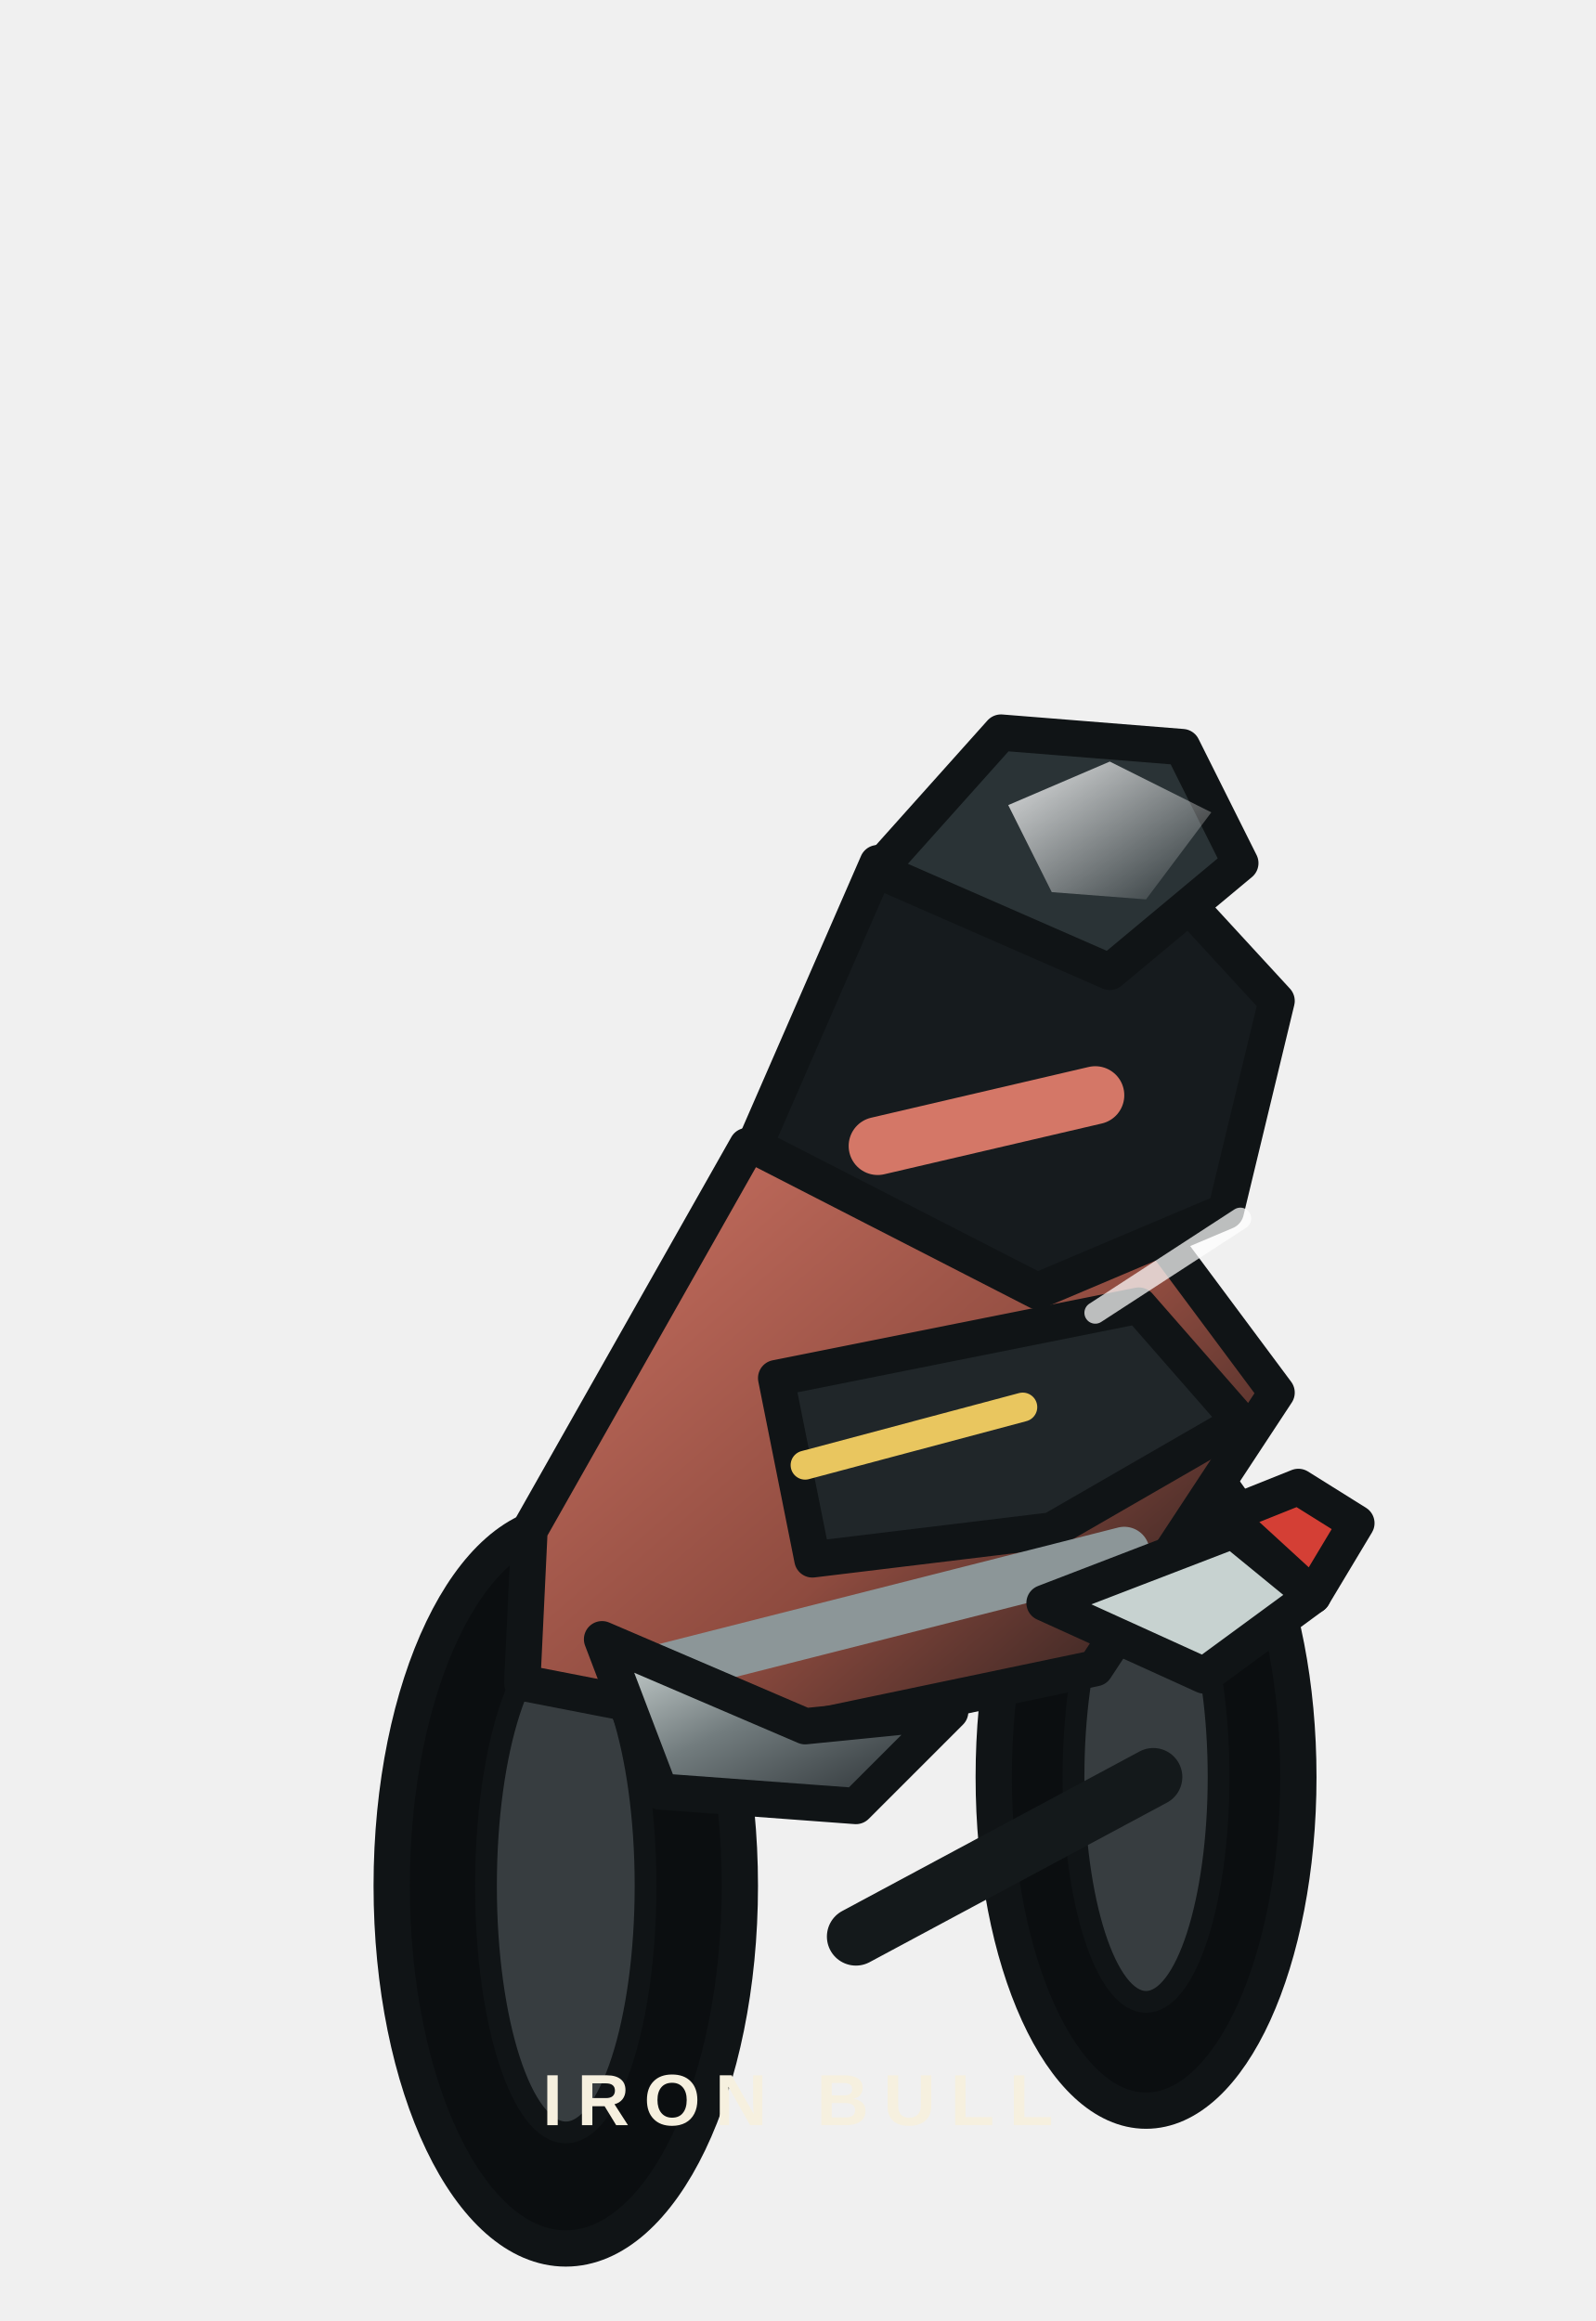
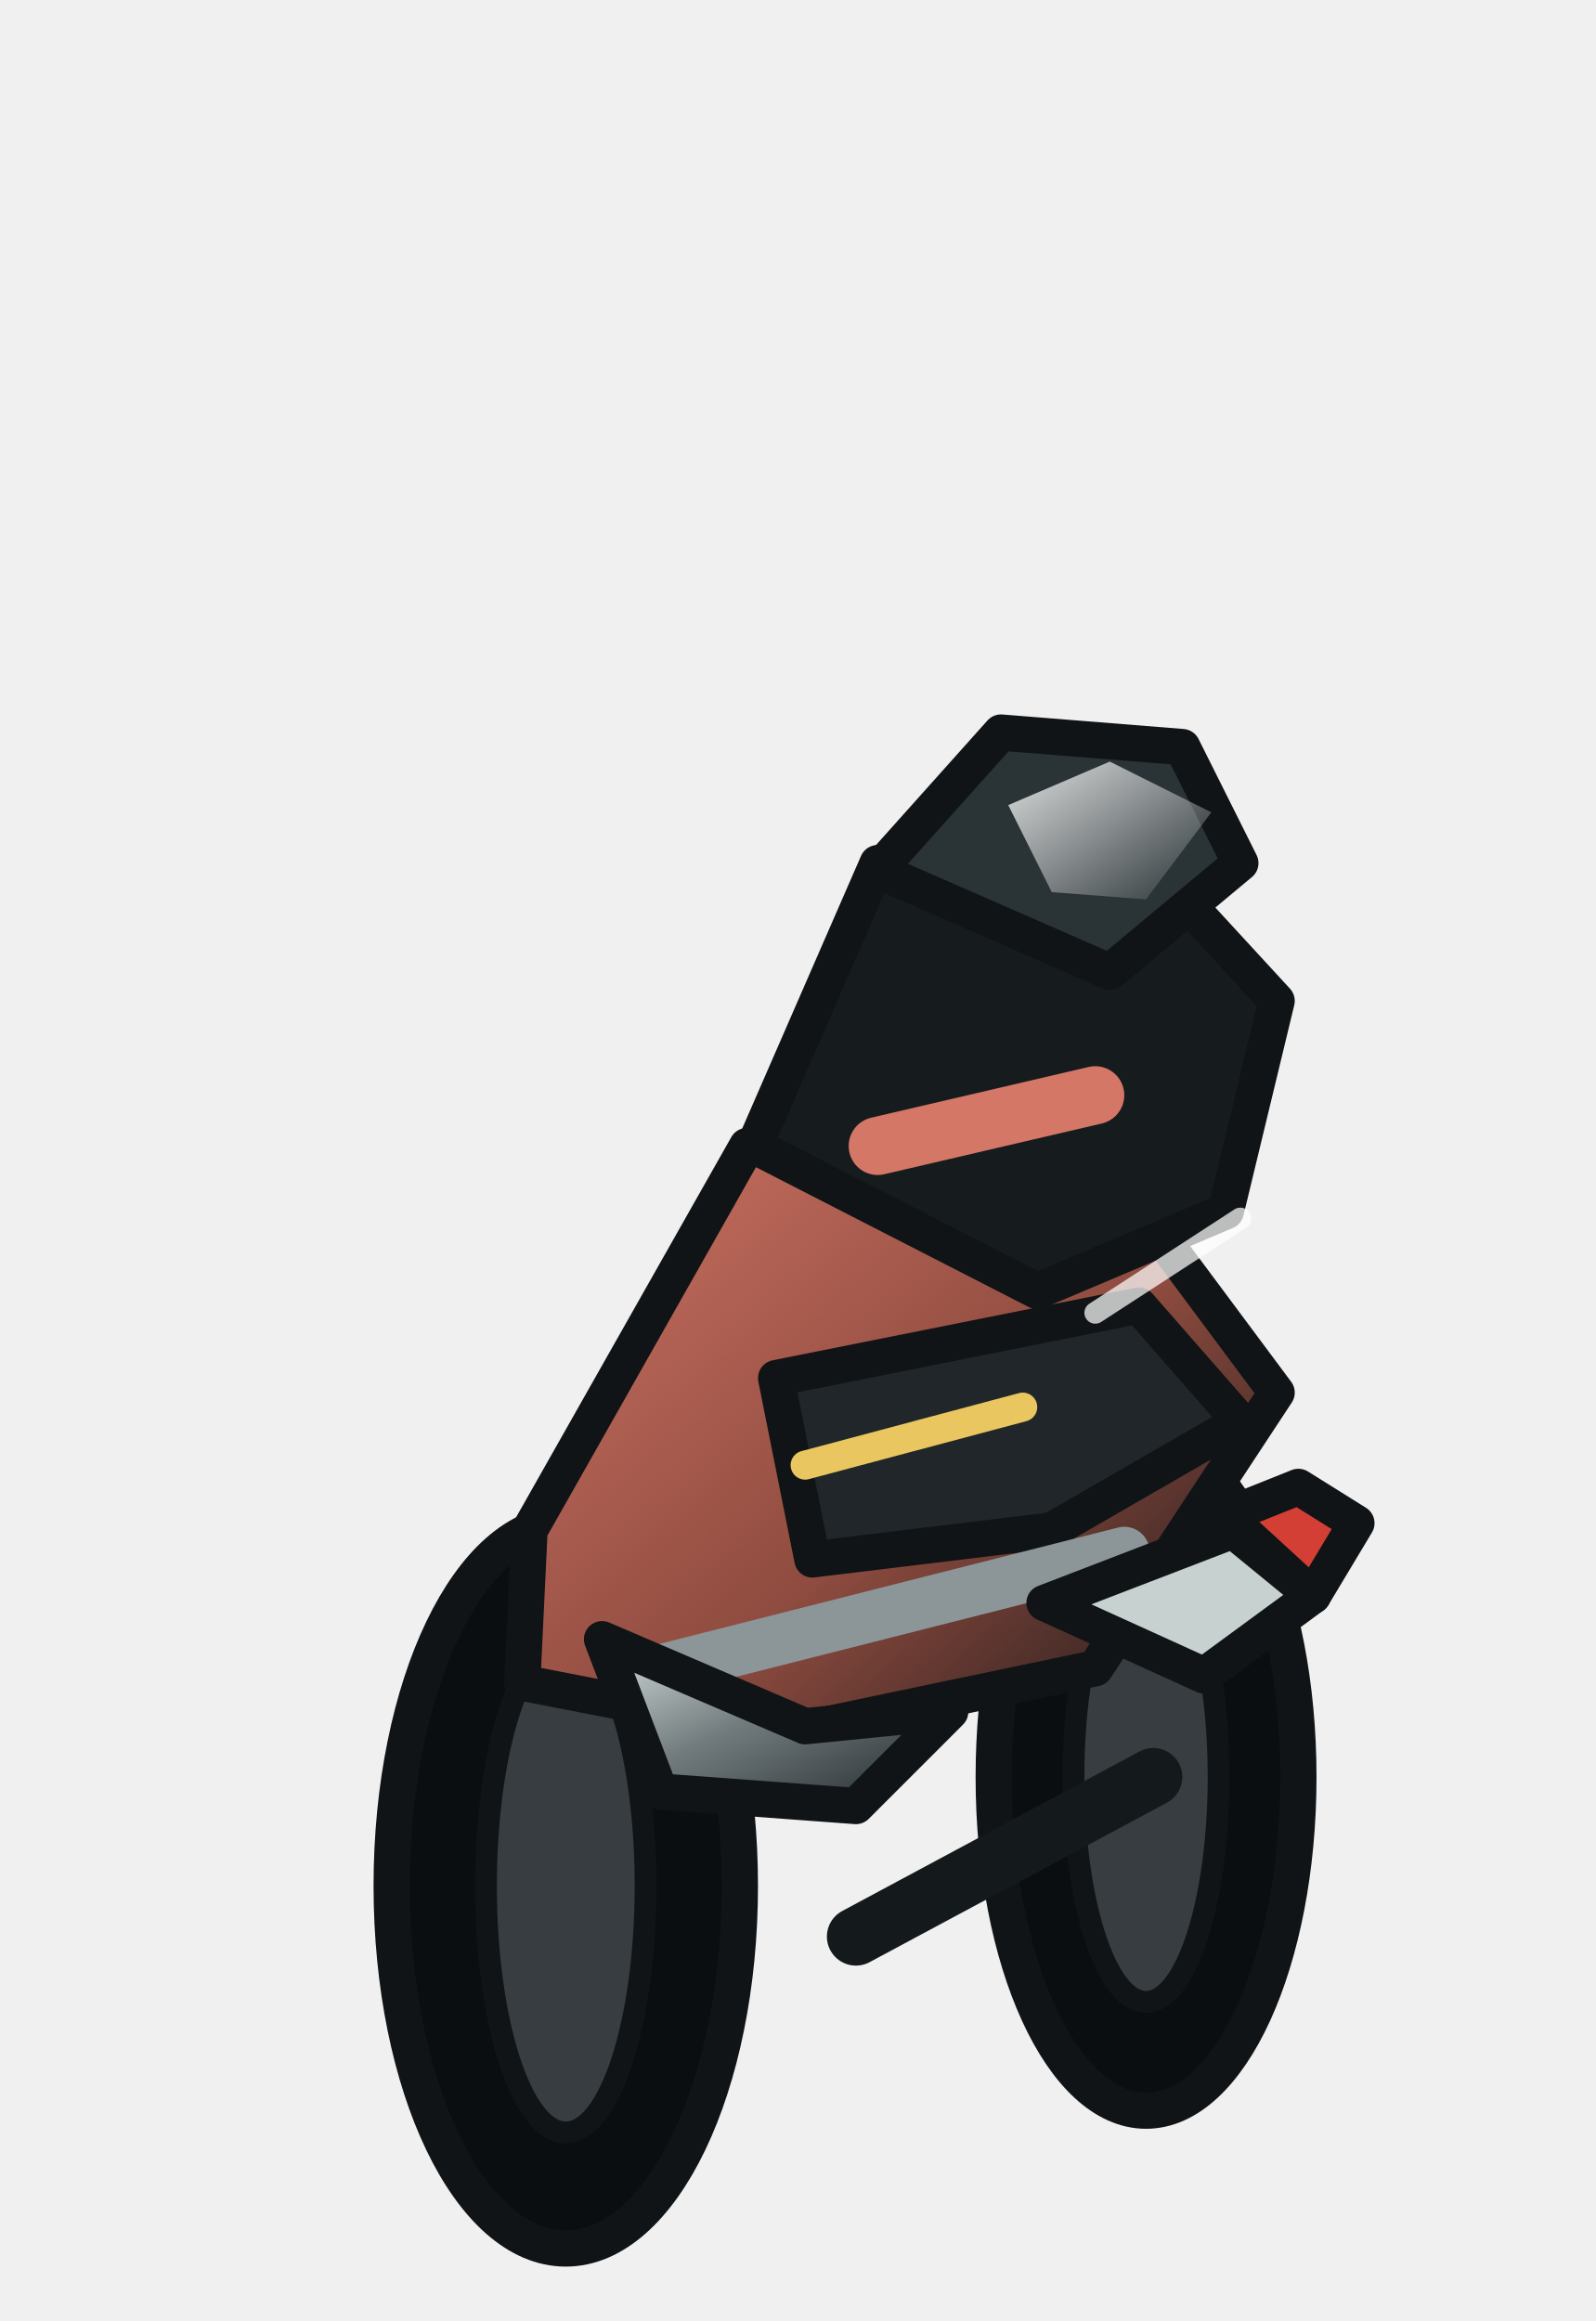
<svg xmlns="http://www.w3.org/2000/svg" width="220" height="320" viewBox="0 0 220 320">
  <defs>
    <linearGradient id="p" x1="0" y1="0" x2="1" y2="1">
      <stop offset="0" stop-color="#d47767" />
      <stop offset=".58" stop-color="#8e4b3f" />
      <stop offset="1" stop-color="#101416" />
    </linearGradient>
    <linearGradient id="m" x1="0" y1="0" x2="1" y2="1">
      <stop offset="0" stop-color="#d9e1df" />
      <stop offset=".45" stop-color="#727c7e" />
      <stop offset="1" stop-color="#202529" />
    </linearGradient>
    <linearGradient id="g" x1="0" y1="0" x2="1" y2="1">
      <stop offset="0" stop-color="#ffffff" stop-opacity=".85" />
      <stop offset="1" stop-color="#ffffff" stop-opacity="0" />
    </linearGradient>
  </defs>
  <g stroke="#101416" stroke-width="5" stroke-linejoin="round" stroke-linecap="round">
    <ellipse cx="78" cy="260" rx="24" ry="50" fill="#0b0e10" />
    <ellipse cx="158" cy="245" rx="21" ry="46" fill="#0b0e10" />
    <ellipse cx="78" cy="260" rx="11" ry="34" fill="#373d40" stroke-width="3" />
    <ellipse cx="158" cy="245" rx="10" ry="31" fill="#373d40" stroke-width="3" />
    <path d="M73 211 L103 158 L144 149 L176 192 L151 230 L108 239 L72 232 Z" fill="url(#p)" />
    <path d="M104 158 L121 119 L153 113 L176 138 L169 167 L143 178 Z" fill="#161b1e" />
    <path d="M121 120 L138 101 L163 103 L171 119 L153 134 Z" fill="#2a3336" />
    <path d="M139 111 L153 105 L167 112 L158 124 L145 123 Z" fill="url(#g)" stroke="none" />
    <path d="M107 190 L157 180 L171 196 L145 211 L112 215 Z" fill="#202629" />
    <path d="M88 231 L155 214" fill="none" stroke="#8c9698" stroke-width="7" />
    <path d="M83 226 L111 238 L131 236 L118 249 L91 247 Z" fill="url(#m)" />
    <path d="M144 221 L170 211 L181 220 L166 231 Z" fill="#c7d2d0" />
    <path d="M169 209 L179 205 L187 210 L181 220 Z" fill="#d43f35" />
    <path d="M151 181 L171 168" fill="none" stroke="#ffffff" stroke-width="3" opacity=".72" />
    <path d="M121 158 L151 151" fill="none" stroke="#d47767" stroke-width="8" />
    <path d="M111 202 L141 194" fill="none" stroke="#e9c65f" stroke-width="4" />
    <path d="M118 267 L159 245" fill="none" stroke="#14191b" stroke-width="8" />
  </g>
-   <text x="110" y="293" text-anchor="middle" font-family="Arial,sans-serif" font-size="10" font-weight="900" fill="#f6f0df" letter-spacing="2">IRON BULL</text>
</svg>
